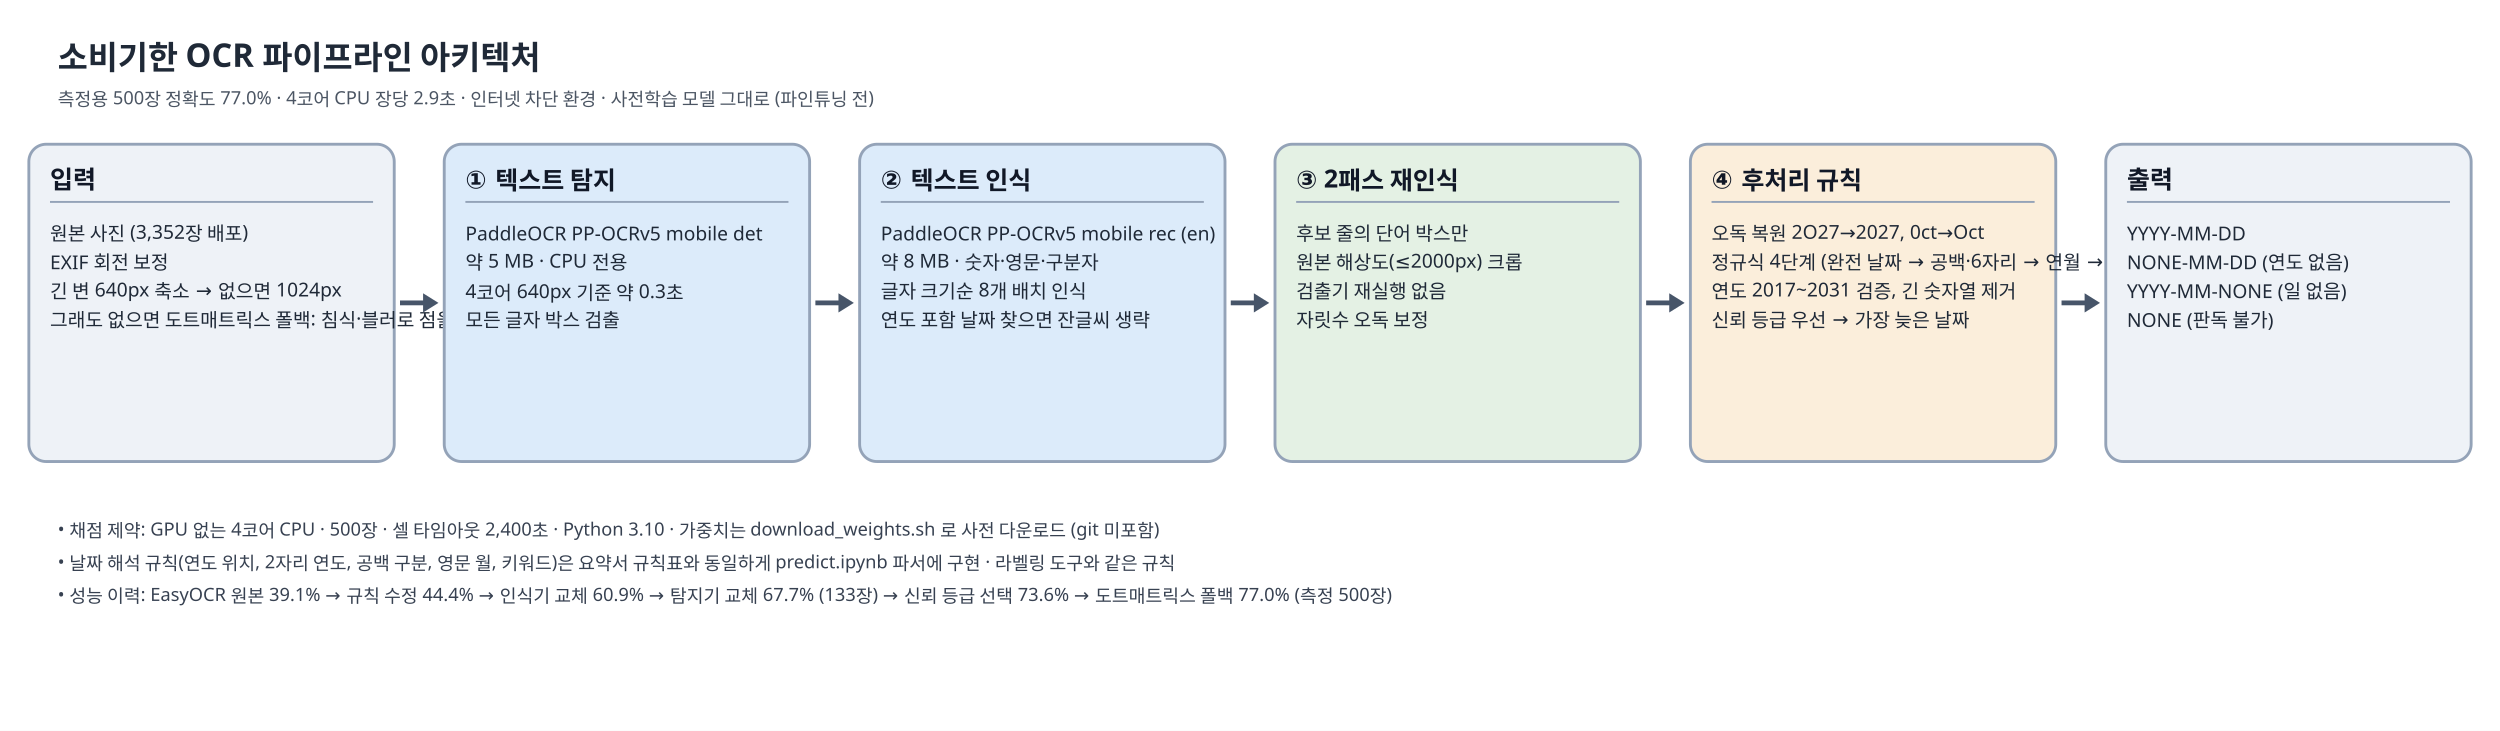
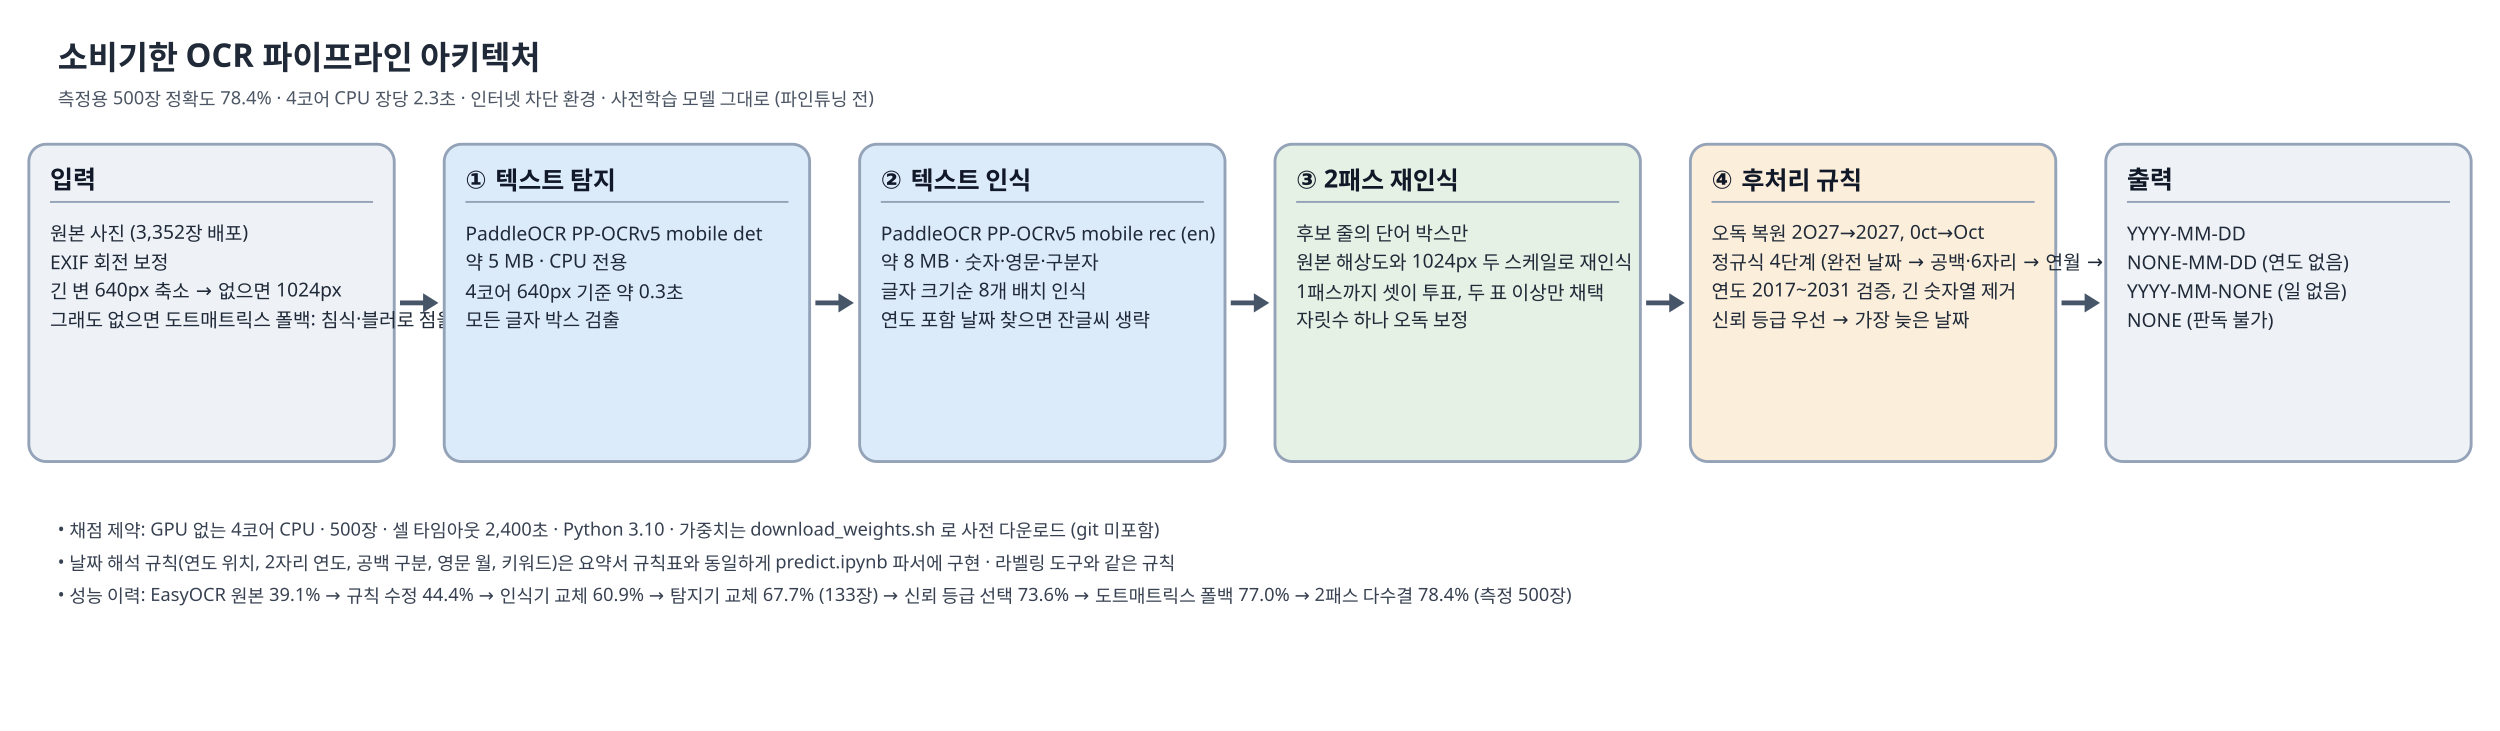
<svg xmlns="http://www.w3.org/2000/svg" width="2600" height="760" font-family="Malgun Gothic, Apple SD Gothic Neo, sans-serif">
  <rect width="2600" height="760" fill="white" />
  <text x="60" y="72" font-size="34" font-weight="bold" fill="#1F2937">소비기한 OCR 파이프라인 아키텍처</text>
-   <text x="60" y="110" font-size="19" fill="#4B5563">측정용 500장 정확도 77.0% · 4코어 CPU 장당 2.9초 · 인터넷 차단 환경 · 사전학습 모델 그대로 (파인튜닝 전)</text>
+   <text x="60" y="110" font-size="19" fill="#4B5563">측정용 500장 정확도 78.4% · 4코어 CPU 장당 2.3초 · 인터넷 차단 환경 · 사전학습 모델 그대로 (파인튜닝 전)</text>
  <rect x="30" y="150" width="380" height="330" rx="18" fill="#EEF2F7" stroke="#94A3B8" stroke-width="3" />
  <text x="52" y="196" font-size="26" font-weight="bold" fill="#111827">입력</text>
  <line x1="52" y1="210" x2="388" y2="210" stroke="#94A3B8" stroke-width="2" />
  <text x="52" y="250" font-size="20" fill="#1F2937">원본 사진 (3,352장 배포)</text>
  <text x="52" y="280" font-size="20" fill="#1F2937">EXIF 회전 보정</text>
  <text x="52" y="310" font-size="20" fill="#1F2937">긴 변 640px 축소 → 없으면 1024px</text>
  <text x="52" y="340" font-size="20" fill="#1F2937">그래도 없으면 도트매트릭스 폴백: 침식·블러로 점을 이어 재시도</text>
  <line x1="416" y1="315" x2="444" y2="315" stroke="#475569" stroke-width="5" />
  <polygon points="456,315 440,305 440,325" fill="#475569" />
  <rect x="462" y="150" width="380" height="330" rx="18" fill="#DCEBFA" stroke="#94A3B8" stroke-width="3" />
  <text x="484" y="196" font-size="26" font-weight="bold" fill="#111827">① 텍스트 탐지</text>
  <line x1="484" y1="210" x2="820" y2="210" stroke="#94A3B8" stroke-width="2" />
  <text x="484" y="250" font-size="20" fill="#1F2937">PaddleOCR PP-OCRv5 mobile det</text>
  <text x="484" y="280" font-size="20" fill="#1F2937">약 5 MB · CPU 전용</text>
  <text x="484" y="310" font-size="20" fill="#1F2937">4코어 640px 기준 약 0.3초</text>
  <text x="484" y="340" font-size="20" fill="#1F2937">모든 글자 박스 검출</text>
  <line x1="848" y1="315" x2="876" y2="315" stroke="#475569" stroke-width="5" />
  <polygon points="888,315 872,305 872,325" fill="#475569" />
  <rect x="894" y="150" width="380" height="330" rx="18" fill="#DCEBFA" stroke="#94A3B8" stroke-width="3" />
  <text x="916" y="196" font-size="26" font-weight="bold" fill="#111827">② 텍스트 인식</text>
  <line x1="916" y1="210" x2="1252" y2="210" stroke="#94A3B8" stroke-width="2" />
  <text x="916" y="250" font-size="20" fill="#1F2937">PaddleOCR PP-OCRv5 mobile rec (en)</text>
  <text x="916" y="280" font-size="20" fill="#1F2937">약 8 MB · 숫자·영문·구분자</text>
  <text x="916" y="310" font-size="20" fill="#1F2937">글자 크기순 8개 배치 인식</text>
  <text x="916" y="340" font-size="20" fill="#1F2937">연도 포함 날짜 찾으면 잔글씨 생략</text>
  <line x1="1280" y1="315" x2="1308" y2="315" stroke="#475569" stroke-width="5" />
  <polygon points="1320,315 1304,305 1304,325" fill="#475569" />
  <rect x="1326" y="150" width="380" height="330" rx="18" fill="#E4F1E4" stroke="#94A3B8" stroke-width="3" />
  <text x="1348" y="196" font-size="26" font-weight="bold" fill="#111827">③ 2패스 재인식</text>
  <line x1="1348" y1="210" x2="1684" y2="210" stroke="#94A3B8" stroke-width="2" />
  <text x="1348" y="250" font-size="20" fill="#1F2937">후보 줄의 단어 박스만</text>
-   <text x="1348" y="280" font-size="20" fill="#1F2937">원본 해상도(≤2000px) 크롭</text>
-   <text x="1348" y="310" font-size="20" fill="#1F2937">검출기 재실행 없음</text>
-   <text x="1348" y="340" font-size="20" fill="#1F2937">자릿수 오독 보정</text>
+   <text x="1348" y="280" font-size="20" fill="#1F2937">원본 해상도와 1024px 두 스케일로 재인식</text>
+   <text x="1348" y="310" font-size="20" fill="#1F2937">1패스까지 셋이 투표, 두 표 이상만 채택</text>
+   <text x="1348" y="340" font-size="20" fill="#1F2937">자릿수 하나 오독 보정</text>
  <line x1="1712" y1="315" x2="1740" y2="315" stroke="#475569" stroke-width="5" />
  <polygon points="1752,315 1736,305 1736,325" fill="#475569" />
  <rect x="1758" y="150" width="380" height="330" rx="18" fill="#FBEEDB" stroke="#94A3B8" stroke-width="3" />
  <text x="1780" y="196" font-size="26" font-weight="bold" fill="#111827">④ 후처리 규칙</text>
  <line x1="1780" y1="210" x2="2116" y2="210" stroke="#94A3B8" stroke-width="2" />
  <text x="1780" y="250" font-size="20" fill="#1F2937">오독 복원 2O27→2027, 0ct→Oct</text>
  <text x="1780" y="280" font-size="20" fill="#1F2937">정규식 4단계 (완전 날짜 → 공백·6자리 → 연월 → 월일)</text>
  <text x="1780" y="310" font-size="20" fill="#1F2937">연도 2017~2031 검증, 긴 숫자열 제거</text>
  <text x="1780" y="340" font-size="20" fill="#1F2937">신뢰 등급 우선 → 가장 늦은 날짜</text>
  <line x1="2144" y1="315" x2="2172" y2="315" stroke="#475569" stroke-width="5" />
  <polygon points="2184,315 2168,305 2168,325" fill="#475569" />
  <rect x="2190" y="150" width="380" height="330" rx="18" fill="#EEF2F7" stroke="#94A3B8" stroke-width="3" />
  <text x="2212" y="196" font-size="26" font-weight="bold" fill="#111827">출력</text>
  <line x1="2212" y1="210" x2="2548" y2="210" stroke="#94A3B8" stroke-width="2" />
  <text x="2212" y="250" font-size="20" fill="#1F2937">YYYY-MM-DD</text>
  <text x="2212" y="280" font-size="20" fill="#1F2937">NONE-MM-DD (연도 없음)</text>
  <text x="2212" y="310" font-size="20" fill="#1F2937">YYYY-MM-NONE (일 없음)</text>
  <text x="2212" y="340" font-size="20" fill="#1F2937">NONE (판독 불가)</text>
  <text x="60" y="557" font-size="19" fill="#374151">• 채점 제약: GPU 없는 4코어 CPU · 500장 · 셀 타임아웃 2,400초 · Python 3.10 · 가중치는 download_weights.sh 로 사전 다운로드 (git 미포함)</text>
  <text x="60" y="591" font-size="19" fill="#374151">• 날짜 해석 규칙(연도 위치, 2자리 연도, 공백 구분, 영문 월, 키워드)은 요약서 규칙표와 동일하게 predict.ipynb 파서에 구현 · 라벨링 도구와 같은 규칙</text>
-   <text x="60" y="625" font-size="19" fill="#374151">• 성능 이력: EasyOCR 원본 39.1% → 규칙 수정 44.4% → 인식기 교체 60.9% → 탐지기 교체 67.7% (133장) → 신뢰 등급 선택 73.6% → 도트매트릭스 폴백 77.0% (측정 500장)</text>
+   <text x="60" y="625" font-size="19" fill="#374151">• 성능 이력: EasyOCR 원본 39.1% → 규칙 수정 44.4% → 인식기 교체 60.9% → 탐지기 교체 67.7% (133장) → 신뢰 등급 선택 73.6% → 도트매트릭스 폴백 77.0% → 2패스 다수결 78.4% (측정 500장)</text>
</svg>
